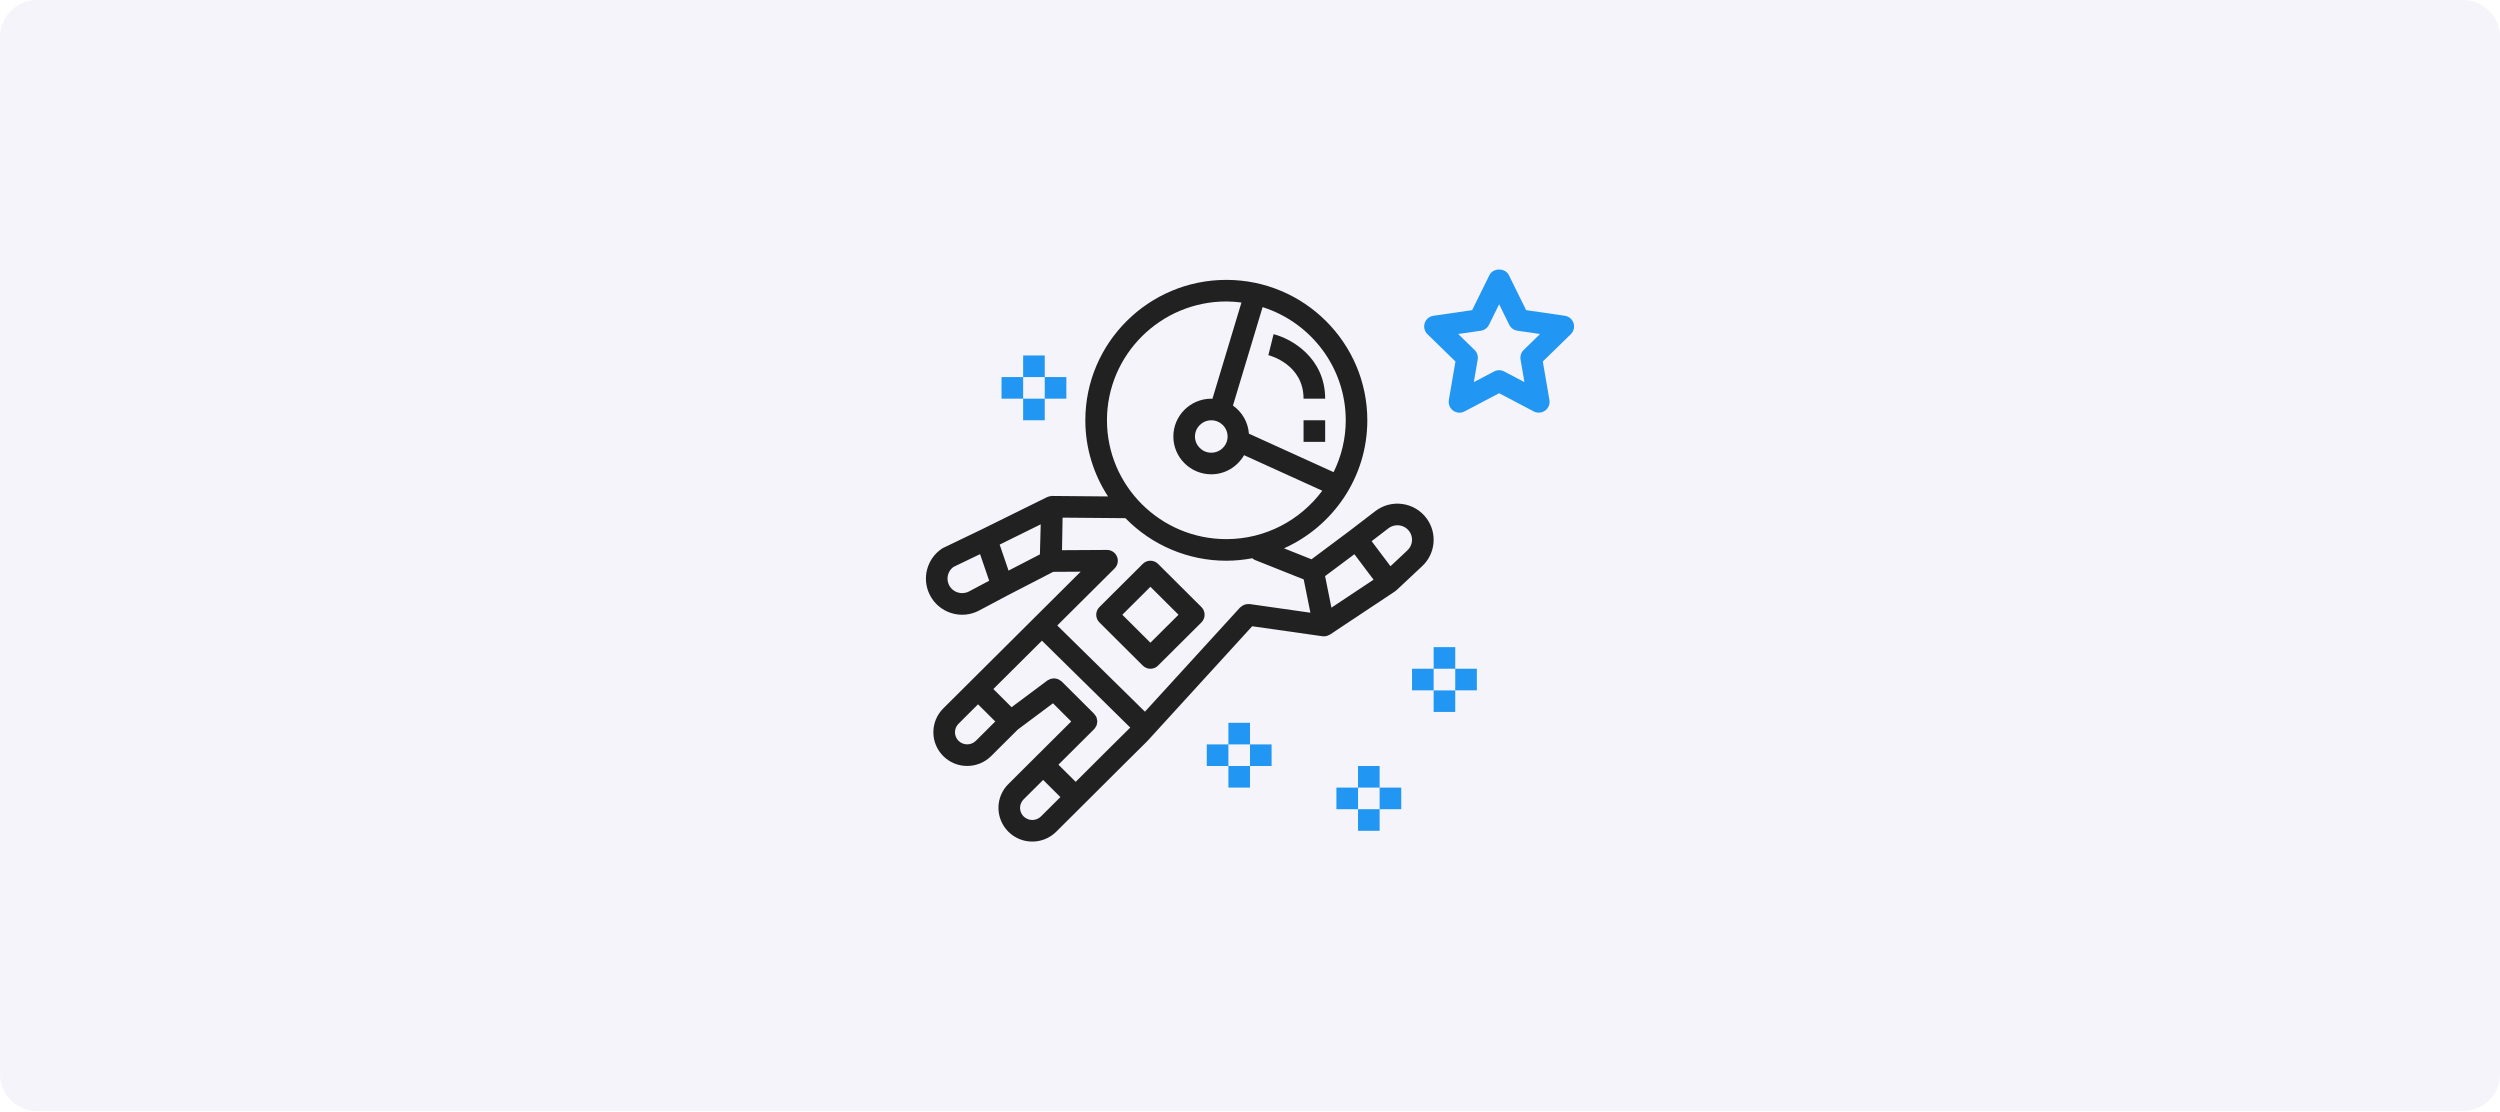
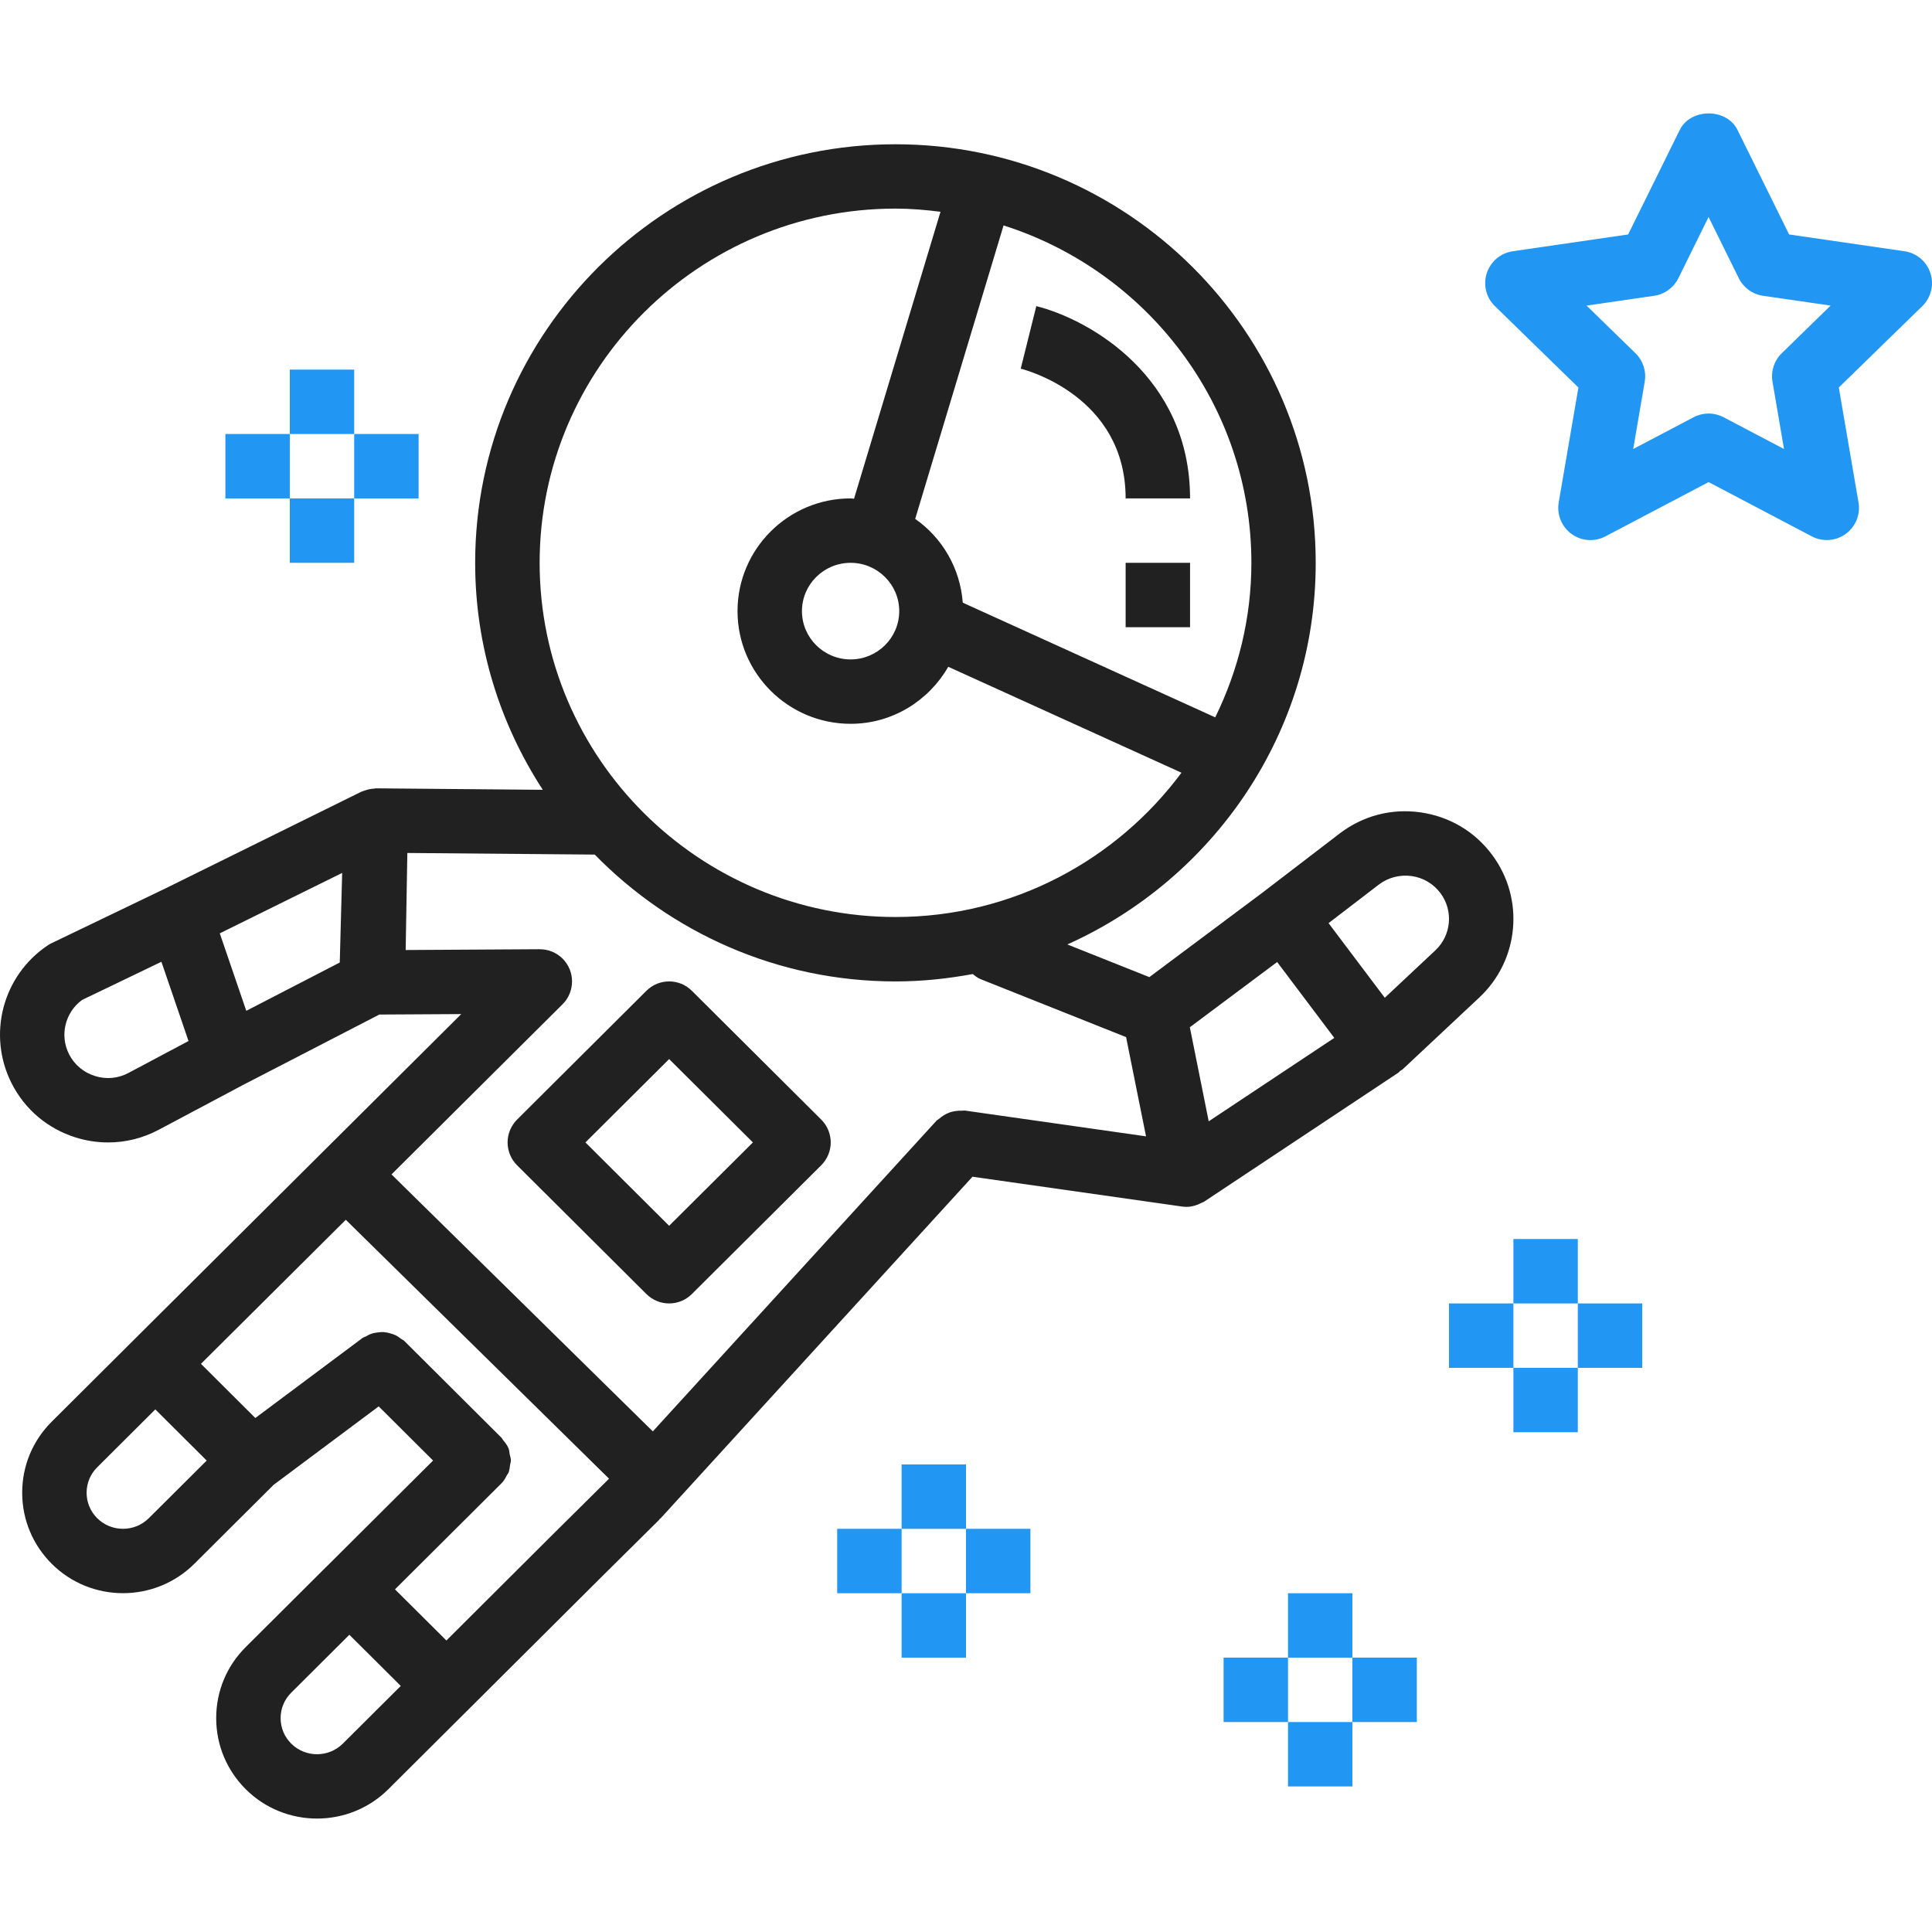
- <svg xmlns="http://www.w3.org/2000/svg" width="270" height="120" fill="none">
-   <rect width="270" height="120" rx="4" fill="#F5F4FA" />
-   <path d="M169.943 34.896a1.166 1.166 0 0 0-.941-.793l-4.179-.608-1.87-3.787c-.392-.798-1.7-.798-2.092 0l-1.87 3.787-4.18.608a1.165 1.165 0 0 0-.647 1.99l3.025 2.948-.714 4.162c-.074.438.105.88.463 1.141.363.264.837.297 1.23.09l3.738-1.967 3.738 1.966a1.17 1.17 0 0 0 1.23-.089c.359-.26.539-.703.463-1.14l-.714-4.163 3.025-2.949a1.17 1.17 0 0 0 .295-1.196Zm-5.387 2.903a1.165 1.165 0 0 0-.335 1.033l.417 2.437-2.188-1.15a1.164 1.164 0 0 0-1.088 0l-2.188 1.15.417-2.437a1.164 1.164 0 0 0-.335-1.033l-1.772-1.727 2.448-.355c.38-.055.708-.294.879-.639l1.094-2.216 1.094 2.216c.171.344.498.584.879.639l2.447.355-1.769 1.727ZM157.167 69.892h-2.333v2.334h2.333v-2.334ZM157.167 74.56h-2.333v2.332h2.333V74.56ZM159.5 72.226h-2.333v2.333h2.333v-2.333ZM154.834 72.226H152.5v2.333h2.334v-2.333ZM149 82.726h-2.333v2.333H149v-2.333ZM149 87.393h-2.333v2.333H149v-2.333ZM151.334 85.06H149v2.333h2.334v-2.334ZM146.667 85.06h-2.334v2.333h2.334v-2.334ZM135 78.06h-2.333v2.333H135v-2.334ZM135 82.726h-2.333v2.333H135v-2.333ZM137.333 80.392H135v2.334h2.333v-2.334ZM132.667 80.392h-2.334v2.334h2.334v-2.334ZM112.833 38.392H110.5v2.333h2.333v-2.333ZM112.833 43.059H110.5v2.333h2.333V43.06ZM115.166 40.725h-2.333v2.334h2.333v-2.334ZM110.5 40.725h-2.334v2.334h2.334v-2.334Z" fill="#2196F3" />
-   <path d="M154.064 55.974a3.881 3.881 0 0 0-2.6-1.541 3.887 3.887 0 0 0-2.931.77l-2.738 2.098-.001.002-4.151 3.1-2.971-1.184c5.297-2.376 8.999-7.674 8.999-13.825 0-8.363-6.831-15.167-15.227-15.167-8.397 0-15.228 6.804-15.228 15.167 0 3.031.907 5.85 2.45 8.222l-6.046-.053h-.01c-.019 0-.034.01-.051.01a1.141 1.141 0 0 0-.34.069c-.028.01-.057.016-.084.029-.014.005-.028.007-.042.014l-7.072 3.491c-.001 0-.003 0-.003.002l-4.141 1.991a.863.863 0 0 0-.138.077 3.895 3.895 0 0 0-1.309 5.022 3.884 3.884 0 0 0 2.31 1.944 3.892 3.892 0 0 0 3.016-.281l3.036-1.614 4.952-2.558 2.968-.017-11.904 11.846-.003.003-2.929 2.916a3.61 3.61 0 0 0-1.072 2.576 3.62 3.62 0 0 0 1.072 2.579 3.65 3.65 0 0 0 2.58 1.061c.936 0 1.869-.354 2.582-1.061l2.875-2.863 3.808-2.843 1.97 1.962-3.853 3.837-.004.002-2.928 2.917a3.607 3.607 0 0 0-1.073 2.576 3.648 3.648 0 0 0 3.653 3.64c.935 0 1.871-.354 2.582-1.061l2.93-2.917 4.686-4.667.003-.003 2.208-2.188-.008-.008c.014-.014.034-.019.048-.034l11.3-12.377 7.593 1.08c.055.008.11.012.165.012.141 0 .277-.034.409-.084.039-.014.072-.033.109-.051.042-.021.086-.033.126-.06l7.029-4.666c.026-.018.04-.046.064-.065.028-.022.063-.031.089-.056l2.781-2.605a3.892 3.892 0 0 0 .464-5.166Zm-49.404 7.898a1.558 1.558 0 0 1-1.221.113 1.562 1.562 0 0 1-.465-2.756l2.874-1.382.692 2.022.29.85-2.17 1.153Zm7.65-3.998-3.387 1.75-.558-1.633-.402-1.174 4.434-2.189-.087 3.246Zm33.03-14.482c0 2.009-.479 3.904-1.31 5.599l-9.147-4.155a4.067 4.067 0 0 0-1.724-3.035l3.202-10.633c5.202 1.655 8.979 6.507 8.979 12.224Zm-25.788 0c0-7.076 5.784-12.834 12.894-12.834.553 0 1.094.047 1.63.115l-3.133 10.398c-.042 0-.081-.012-.124-.012-2.259 0-4.097 1.831-4.097 4.083 0 2.252 1.838 4.083 4.097 4.083 1.519 0 2.831-.838 3.539-2.066l8.449 3.839c-2.351 3.163-6.113 5.227-10.361 5.227-7.11 0-12.894-5.757-12.894-12.833Zm13.029 1.75c0 .965-.791 1.75-1.762 1.75a1.759 1.759 0 0 1-1.763-1.75c0-.965.791-1.75 1.763-1.75.971 0 1.762.785 1.762 1.75Zm-27.189 32.865a1.33 1.33 0 0 1-1.869.002 1.297 1.297 0 0 1 0-1.847l2.104-2.097 1.862 1.854-2.097 2.088Zm7.03 8.167a1.33 1.33 0 0 1-1.87.001 1.297 1.297 0 0 1 0-1.846l2.106-2.098.881.876.982.978-2.099 2.09Zm7.616-7.588-.003.002-3.861 3.85-.881-.876-.982-.977 3.857-3.84v-.001l.004-.002c.087-.088.142-.193.196-.297.015-.03.044-.056.057-.087.036-.09.042-.187.056-.281.007-.054.03-.104.03-.16 0-.077-.028-.153-.044-.23-.014-.07-.014-.141-.041-.209a1.164 1.164 0 0 0-.199-.301c-.023-.026-.031-.058-.055-.083h-.002l-.002-.004-3.515-3.5c-.037-.038-.085-.053-.127-.085a1.124 1.124 0 0 0-.19-.126 1.115 1.115 0 0 0-.205-.07 1.126 1.126 0 0 0-.225-.044 1.133 1.133 0 0 0-.208.01c-.079.01-.152.02-.228.045-.074.023-.139.06-.206.098-.044.024-.093.033-.133.063l-3.88 2.896-1.97-1.963 5.248-5.22 9.538 9.382-2.029 2.01Zm14.916-15.349c-.033-.004-.065.008-.099.006a1.195 1.195 0 0 0-.444.062 1.07 1.07 0 0 0-.211.103c-.066.04-.125.081-.182.134-.028.024-.062.036-.088.064l-10.277 11.256-9.468-9.311 6.197-6.165a1.167 1.167 0 0 0-.83-1.993l-4.854.028.061-3.516 6.79.058a15.201 15.201 0 0 0 10.897 4.596c.957 0 1.89-.1 2.799-.268.087.07.174.14.283.185l5.272 2.1.333 1.659.39 1.937-6.569-.935Zm8.84.39-.684-3.408 3.164-2.363.828 1.1 1.243 1.649-4.551 3.022Zm8.211-6.193-1.832 1.717-2.037-2.704 1.818-1.394c.34-.261.768-.368 1.188-.313.422.06.796.28 1.05.622a1.562 1.562 0 0 1-.187 2.072Z" fill="#212121" />
-   <path d="m129.755 65.565-4.688-4.667a1.165 1.165 0 0 0-1.646 0l-4.687 4.667c-.219.22-.343.517-.343.827 0 .31.122.608.343.827l4.687 4.667a1.164 1.164 0 0 0 1.646 0l4.688-4.667a1.168 1.168 0 0 0 0-1.654Zm-5.511 3.848-3.033-3.02 3.033-3.021 3.035 3.02-3.035 3.02ZM137.547 36.092l-.564 2.266c.155.039 3.801.988 3.801 4.7h2.334c0-4.412-3.644-6.486-5.571-6.966ZM143.118 45.392h-2.334v2.333h2.334v-2.333Z" fill="#212121" />
+ <svg xmlns="http://www.w3.org/2000/svg" width="70" height="70" viewBox="0 0 70 70" fill="none">
+   <path d="M69.943 9.896C69.806 9.475 69.442 9.167 69.002 9.103L64.823 8.495L62.953 4.708C62.561 3.91 61.253 3.91 60.861 4.708L58.991 8.495L54.811 9.103C54.372 9.167 54.008 9.474 53.869 9.897C53.732 10.319 53.845 10.783 54.164 11.092L57.189 14.041L56.475 18.203C56.401 18.641 56.58 19.083 56.938 19.345C57.301 19.608 57.775 19.641 58.168 19.433L61.906 17.467L65.644 19.433C65.815 19.523 66.002 19.567 66.188 19.567C66.429 19.567 66.671 19.492 66.874 19.344C67.233 19.083 67.413 18.641 67.337 18.203L66.623 14.04L69.648 11.092C69.965 10.782 70.08 10.319 69.943 9.896ZM64.556 12.799C64.281 13.066 64.156 13.454 64.221 13.832L64.638 16.269L62.45 15.118C62.279 15.029 62.093 14.984 61.906 14.984C61.719 14.984 61.534 15.029 61.362 15.118L59.174 16.269L59.591 13.832C59.657 13.454 59.531 13.068 59.257 12.799L57.484 11.072L59.932 10.717C60.312 10.662 60.64 10.423 60.811 10.078L61.905 7.862L62.999 10.078C63.17 10.422 63.497 10.662 63.878 10.717L66.326 11.072L64.556 12.799Z" fill="#2196F3" />
+   <path d="M57.167 44.892H54.834V47.226H57.167V44.892Z" fill="#2196F3" />
+   <path d="M57.167 49.559H54.834V51.892H57.167V49.559Z" fill="#2196F3" />
+   <path d="M59.5 47.226H57.167V49.559H59.5V47.226Z" fill="#2196F3" />
+   <path d="M54.834 47.226H52.5V49.559H54.834V47.226Z" fill="#2196F3" />
+   <path d="M49 57.726H46.667V60.059H49V57.726Z" fill="#2196F3" />
+   <path d="M49 62.393H46.667V64.726H49V62.393Z" fill="#2196F3" />
+   <path d="M51.334 60.059H49V62.393H51.334V60.059Z" fill="#2196F3" />
+   <path d="M46.667 60.059H44.333V62.393H46.667V60.059Z" fill="#2196F3" />
+   <path d="M35 53.059H32.667V55.393H35V53.059Z" fill="#2196F3" />
+   <path d="M35 57.726H32.667V60.059H35V57.726Z" fill="#2196F3" />
+   <path d="M37.333 55.392H35V57.726H37.333V55.392Z" fill="#2196F3" />
+   <path d="M32.667 55.392H30.333V57.726H32.667V55.392Z" fill="#2196F3" />
+   <path d="M12.833 13.392H10.5V15.725H12.833V13.392Z" fill="#2196F3" />
+   <path d="M12.833 18.059H10.5V20.392H12.833V18.059Z" fill="#2196F3" />
+   <path d="M15.166 15.725H12.833V18.059H15.166V15.725Z" fill="#2196F3" />
+   <path d="M10.5 15.725H8.166V18.059H10.5V15.725Z" fill="#2196F3" />
+   <path d="M54.064 30.974C53.435 30.126 52.512 29.58 51.464 29.433C50.412 29.283 49.373 29.56 48.533 30.203L45.795 32.301L45.794 32.303L41.643 35.403L38.672 34.219C43.969 31.843 47.671 26.545 47.671 20.394C47.671 12.031 40.84 5.227 32.444 5.227C24.047 5.227 17.216 12.031 17.216 20.394C17.216 23.425 18.123 26.244 19.666 28.616L13.62 28.563C13.617 28.563 13.613 28.563 13.61 28.563C13.591 28.563 13.576 28.573 13.559 28.574C13.443 28.578 13.33 28.602 13.219 28.642C13.191 28.652 13.162 28.658 13.135 28.671C13.121 28.677 13.107 28.678 13.093 28.685L6.021 32.176C6.02 32.176 6.018 32.176 6.018 32.178L1.877 34.169C1.831 34.189 1.784 34.216 1.739 34.246C0.088 35.345 -0.474 37.504 0.43 39.268C0.912 40.206 1.732 40.896 2.74 41.212C3.129 41.334 3.525 41.393 3.92 41.393C4.553 41.393 5.181 41.238 5.756 40.931L8.792 39.317L13.744 36.759L16.712 36.742L4.808 48.588C4.807 48.59 4.806 48.59 4.805 48.591L1.877 51.507C1.185 52.196 0.804 53.109 0.804 54.084C0.804 55.056 1.185 55.972 1.877 56.662C2.587 57.369 3.522 57.724 4.456 57.724C5.392 57.724 6.325 57.369 7.038 56.662L9.913 53.799L13.721 50.956L15.691 52.918L11.838 56.755C11.836 56.756 11.835 56.756 11.834 56.757L8.906 59.674C8.214 60.362 7.833 61.276 7.833 62.25C7.833 63.223 8.214 64.139 8.906 64.829C9.616 65.536 10.552 65.89 11.486 65.89C12.421 65.89 13.357 65.536 14.068 64.829L16.998 61.912L21.684 57.245C21.685 57.244 21.685 57.243 21.686 57.242L23.895 55.054L23.887 55.046C23.901 55.032 23.921 55.027 23.935 55.012L35.235 42.635L42.828 43.715C42.883 43.723 42.938 43.727 42.993 43.727C43.134 43.727 43.27 43.693 43.402 43.643C43.441 43.629 43.474 43.61 43.511 43.592C43.553 43.571 43.597 43.559 43.637 43.532L50.666 38.865C50.692 38.848 50.706 38.82 50.73 38.801C50.758 38.779 50.793 38.77 50.819 38.745L53.6 36.14C55.047 34.784 55.247 32.563 54.064 30.974ZM4.66 38.872C4.281 39.075 3.851 39.116 3.439 38.985C3.03 38.858 2.699 38.579 2.505 38.203C2.153 37.517 2.357 36.681 2.974 36.23L5.848 34.847L6.54 36.869L6.83 37.718L4.66 38.872ZM12.31 34.874L8.923 36.624L8.365 34.991L7.963 33.817L12.397 31.628L12.31 34.874ZM45.34 20.392C45.34 22.401 44.861 24.296 44.03 25.991L34.883 21.836C34.788 20.582 34.137 19.484 33.159 18.8L36.361 8.168C41.563 9.823 45.34 14.675 45.34 20.392ZM19.552 20.392C19.552 13.316 25.336 7.558 32.446 7.558C32.999 7.558 33.54 7.605 34.076 7.673L30.943 18.071C30.901 18.07 30.862 18.058 30.819 18.058C28.56 18.058 26.722 19.89 26.722 22.142C26.722 24.394 28.56 26.225 30.819 26.225C32.337 26.225 33.65 25.387 34.358 24.159L42.807 27.997C40.456 31.162 36.694 33.225 32.446 33.225C25.336 33.225 19.552 27.468 19.552 20.392ZM32.581 22.142C32.581 23.107 31.79 23.892 30.819 23.892C29.847 23.892 29.056 23.107 29.056 22.142C29.056 21.177 29.847 20.392 30.819 20.392C31.79 20.392 32.581 21.177 32.581 22.142ZM5.392 55.007C4.875 55.52 4.038 55.519 3.523 55.009C3.274 54.76 3.138 54.432 3.138 54.084C3.138 53.736 3.274 53.408 3.523 53.162L5.627 51.065L7.489 52.919L5.392 55.007ZM12.422 63.174C11.905 63.687 11.068 63.688 10.552 63.175C10.303 62.927 10.167 62.599 10.167 62.25C10.167 61.903 10.303 61.575 10.552 61.329L12.658 59.231L13.539 60.107L14.521 61.085L12.422 63.174ZM20.038 55.586C20.037 55.587 20.036 55.587 20.035 55.589L16.174 59.438L15.293 58.562L14.311 57.585L18.168 53.745C18.168 53.745 18.168 53.745 18.168 53.744C18.169 53.743 18.17 53.743 18.172 53.742C18.259 53.654 18.314 53.549 18.368 53.445C18.383 53.415 18.412 53.389 18.425 53.358C18.461 53.268 18.467 53.171 18.481 53.077C18.488 53.023 18.511 52.973 18.511 52.918C18.511 52.84 18.483 52.764 18.467 52.687C18.453 52.617 18.453 52.546 18.426 52.478C18.382 52.368 18.306 52.272 18.227 52.177C18.204 52.151 18.196 52.119 18.172 52.094C18.172 52.094 18.172 52.094 18.171 52.094C18.169 52.093 18.169 52.091 18.168 52.09L14.653 48.59C14.616 48.552 14.568 48.537 14.526 48.505C14.464 48.458 14.405 48.413 14.336 48.38C14.269 48.347 14.201 48.327 14.132 48.308C14.057 48.287 13.985 48.271 13.906 48.265C13.835 48.26 13.769 48.267 13.697 48.276C13.619 48.285 13.546 48.295 13.47 48.32C13.396 48.343 13.331 48.379 13.264 48.418C13.22 48.442 13.171 48.451 13.13 48.481L9.251 51.377L7.281 49.414L12.529 44.195L22.067 53.576L20.038 55.586ZM34.955 40.237C34.921 40.233 34.889 40.245 34.855 40.243C34.77 40.238 34.689 40.244 34.603 40.258C34.537 40.27 34.474 40.283 34.411 40.305C34.336 40.331 34.269 40.366 34.2 40.407C34.134 40.447 34.075 40.489 34.018 40.542C33.99 40.566 33.956 40.578 33.93 40.606L23.653 51.862L14.185 42.551L20.383 36.386C20.839 35.931 20.841 35.192 20.386 34.735C20.156 34.505 19.854 34.392 19.552 34.393V34.392L14.698 34.421L14.759 30.905L21.549 30.963C24.317 33.794 28.176 35.559 32.446 35.559C33.403 35.559 34.336 35.46 35.245 35.291C35.332 35.361 35.419 35.432 35.528 35.476L40.8 37.576L41.133 39.235L41.523 41.172L34.955 40.237ZM43.794 40.627L43.11 37.219L46.274 34.856L47.102 35.955L48.344 37.605L43.794 40.627ZM52.005 34.434L50.173 36.151L48.136 33.447L49.954 32.053C50.294 31.792 50.722 31.685 51.142 31.74C51.564 31.8 51.938 32.02 52.192 32.362C52.666 33 52.585 33.891 52.005 34.434Z" fill="#212121" />
+   <path d="M29.755 40.565L25.067 35.898C24.613 35.445 23.875 35.445 23.421 35.898L18.734 40.565C18.515 40.786 18.391 41.082 18.391 41.392C18.391 41.703 18.514 42 18.734 42.219L23.421 46.886C23.648 47.112 23.947 47.226 24.244 47.226C24.542 47.226 24.84 47.112 25.067 46.886L29.755 42.219C29.974 42 30.099 41.703 30.099 41.392C30.099 41.082 29.975 40.784 29.755 40.565ZM24.244 44.413L21.211 41.392L24.244 38.372L27.279 41.392L24.244 44.413Z" fill="#212121" />
+   <path d="M37.547 11.092L36.983 13.358C37.139 13.397 40.784 14.346 40.784 18.059H43.118C43.118 13.646 39.474 11.572 37.547 11.092Z" fill="#212121" />
+   <path d="M43.118 20.392H40.784V22.725H43.118V20.392Z" fill="#212121" />
</svg>
